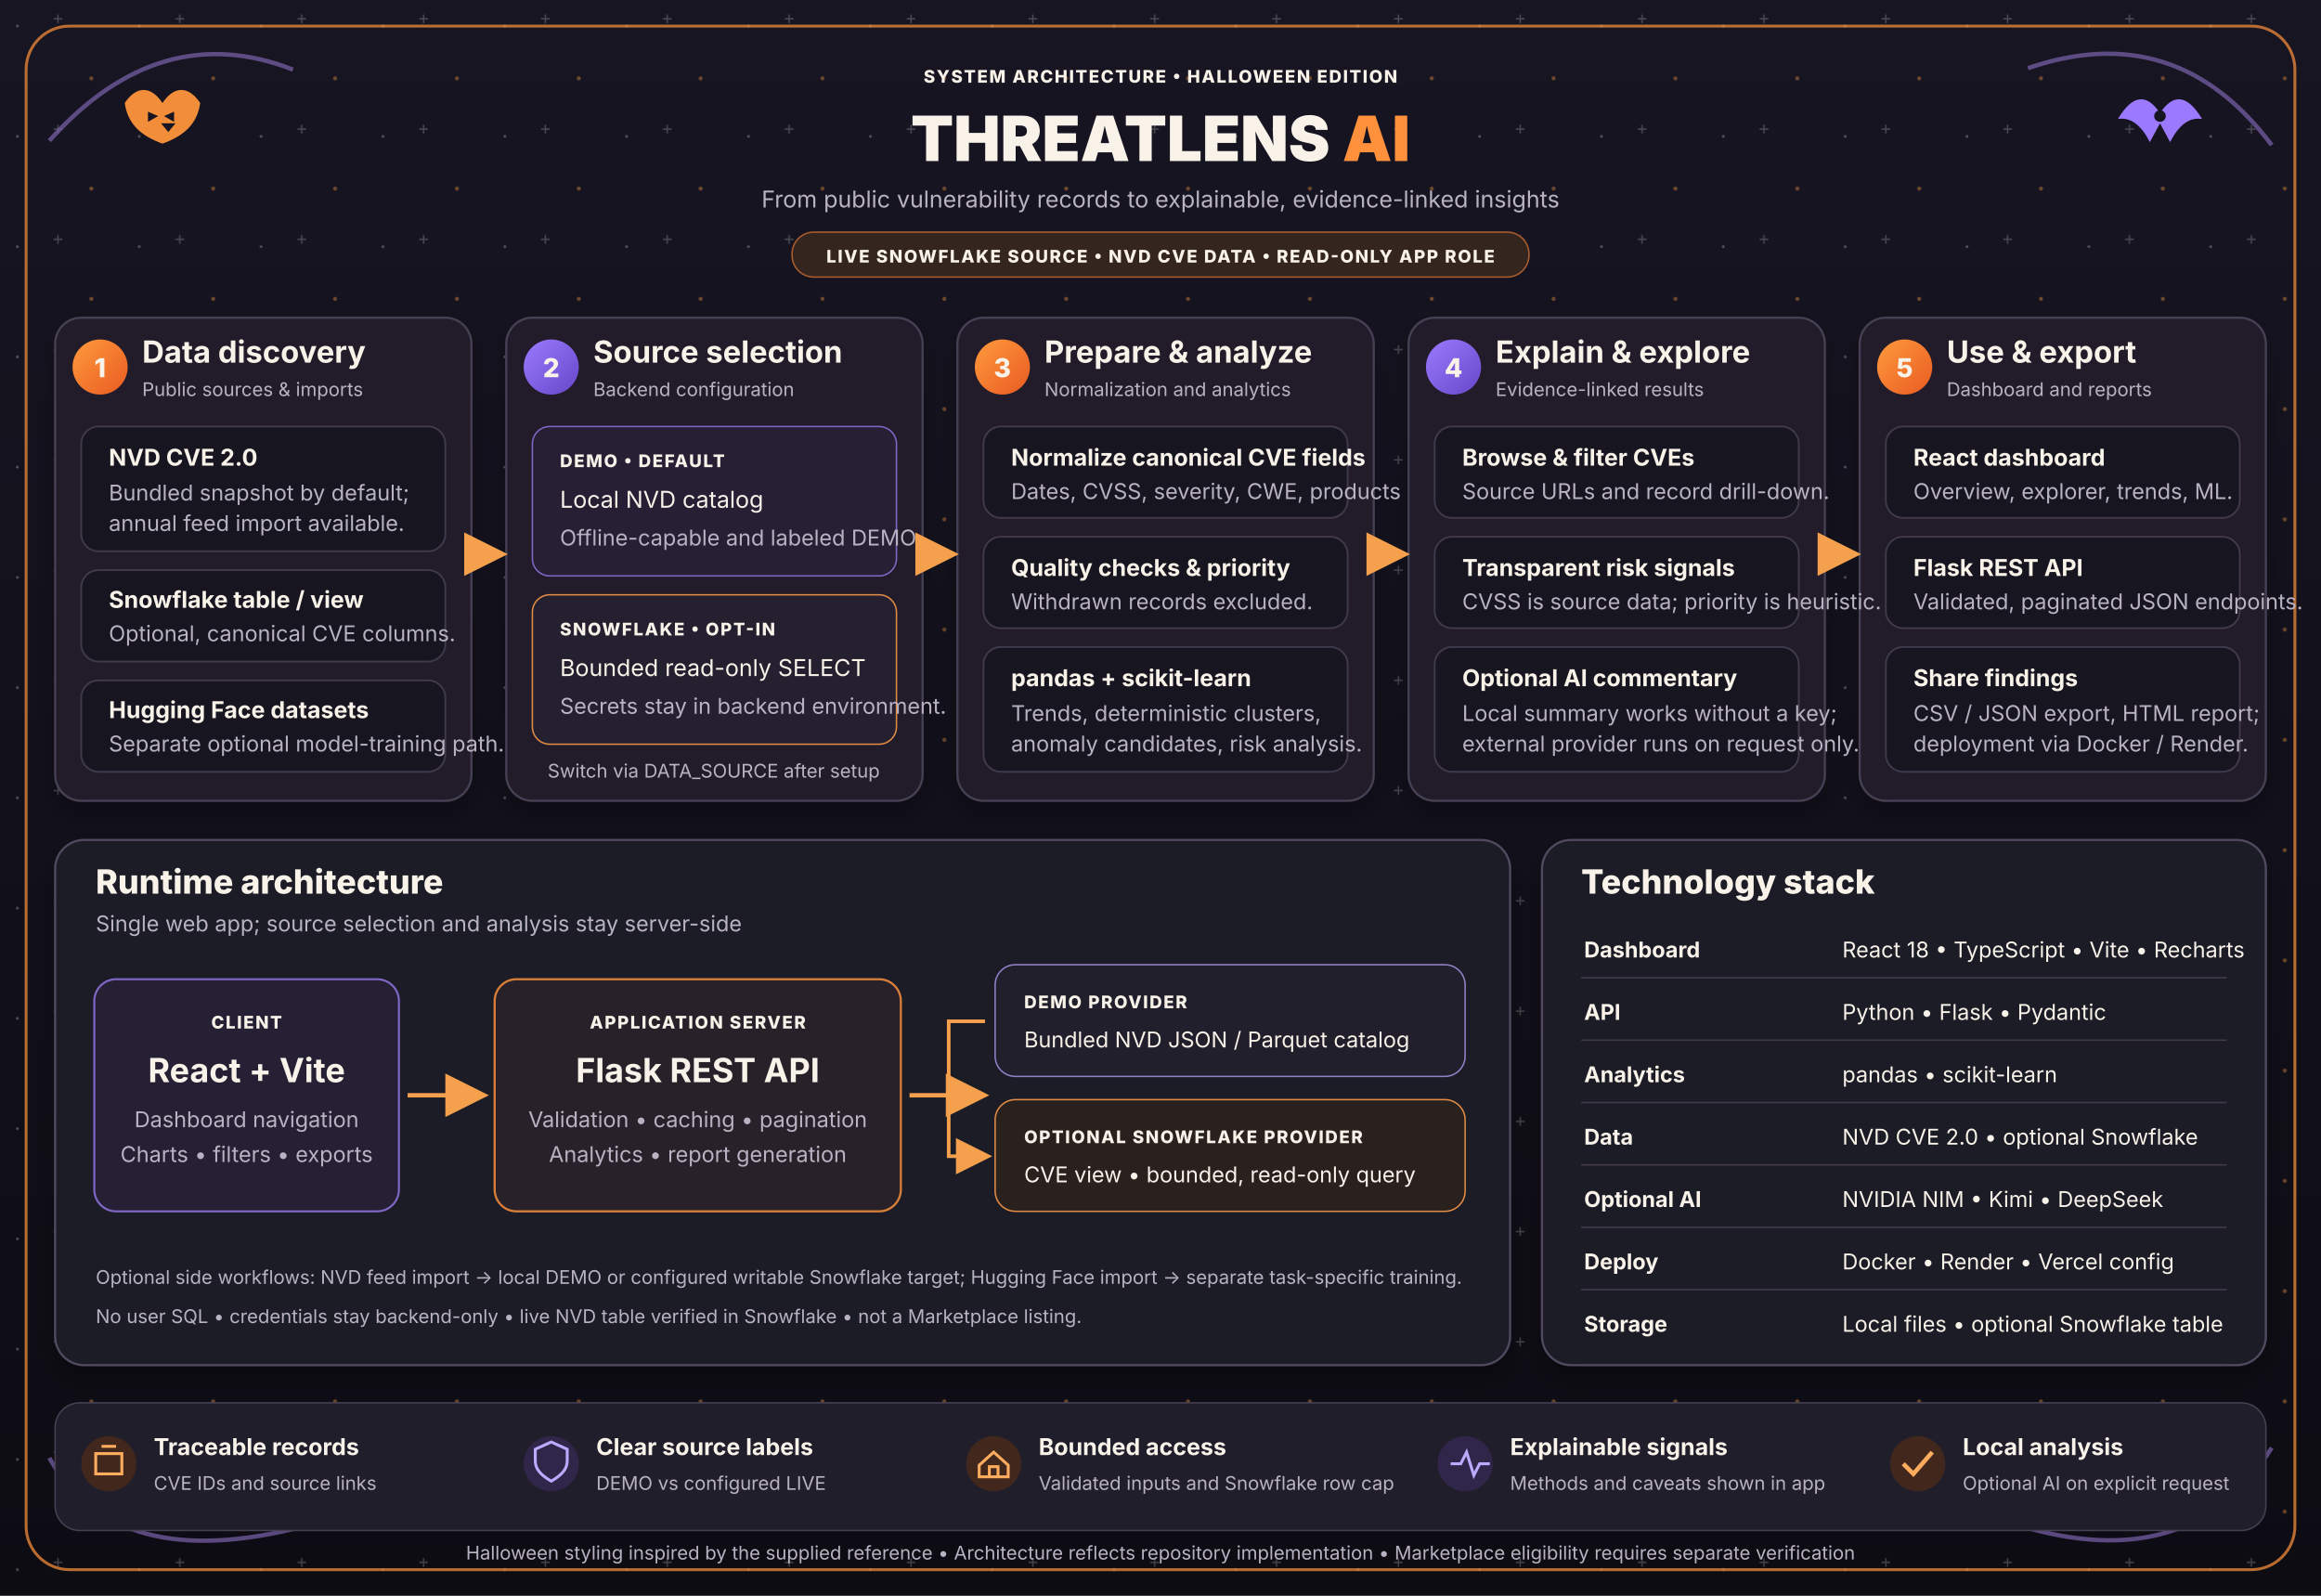
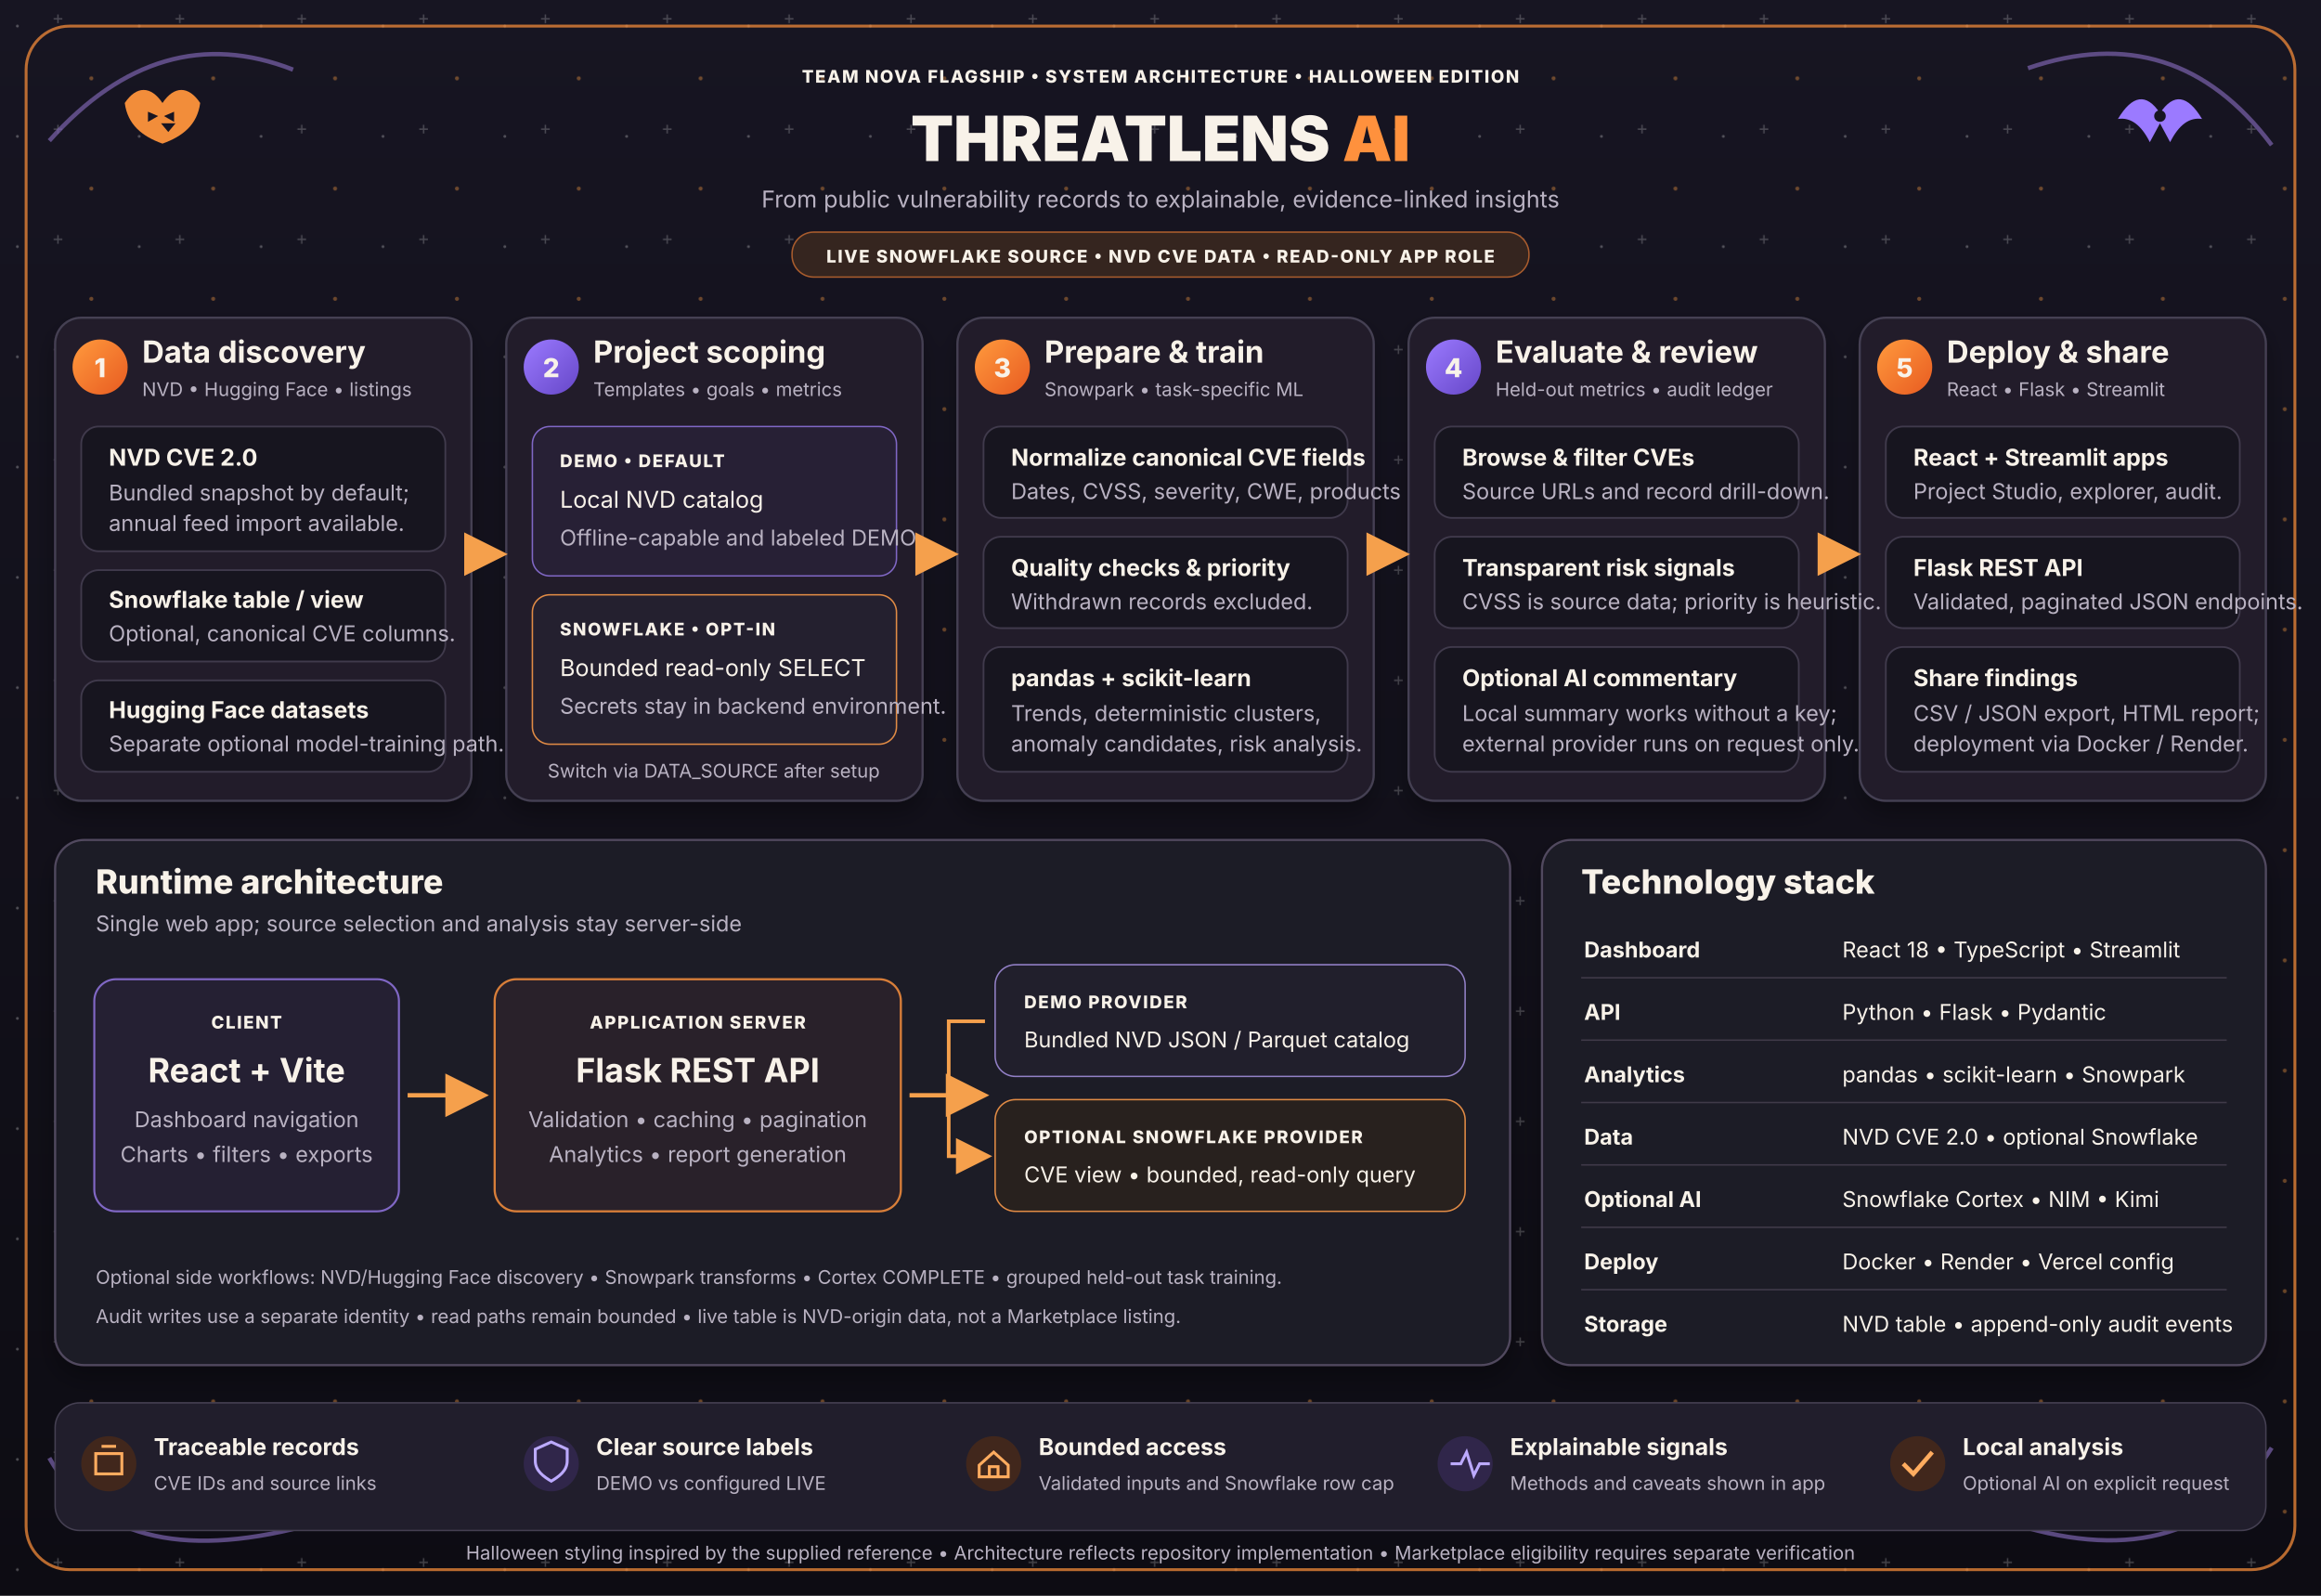
<svg xmlns="http://www.w3.org/2000/svg" width="1600" height="1100" viewBox="0 0 1600 1100" role="img" aria-labelledby="title desc">
  <defs>
    <linearGradient id="bg" x2="0" y2="1">
      <stop stop-color="#171522" />
      <stop offset="1" stop-color="#0d0c13" />
    </linearGradient>
    <linearGradient id="orange" x2="1" y2="1">
      <stop stop-color="#ff9a3d" />
      <stop offset="1" stop-color="#e85b21" />
    </linearGradient>
    <linearGradient id="violet" x2="1" y2="1">
      <stop stop-color="#9b7aff" />
      <stop offset="1" stop-color="#6647c8" />
    </linearGradient>
    <pattern id="stars" width="84" height="76" patternUnits="userSpaceOnUse">
      <circle cx="12" cy="18" r="1" fill="#fff" opacity=".25" />
      <circle cx="63" cy="54" r="1.4" fill="#f79a43" opacity=".38" />
      <path d="M40 10v6m-3-3h6" stroke="#fff" stroke-width="1" opacity=".22" />
    </pattern>
    <filter id="shadow" x="-20%" y="-20%" width="140%" height="150%">
      <feDropShadow dx="0" dy="8" stdDeviation="8" flood-color="#000" flood-opacity=".3" />
    </filter>
    <marker id="arrow" markerWidth="10" markerHeight="10" refX="8" refY="5" orient="auto">
      <path d="M0 0 10 5 0 10z" fill="#f5a04c" />
    </marker>
    <style>
      text{font-family:Inter,"Segoe UI",Arial,sans-serif;fill:#f8f2e9}.muted{fill:#b9b2c2}.tiny{font-size:13px}.small{font-size:15px}.body{font-size:16px}.head{font-size:21px;font-weight:750}.section{font-size:23px;font-weight:800}.tag{font-size:12px;font-weight:800;letter-spacing:1px}.card{fill:#211e2c;stroke:#454052;stroke-width:1.5}.inner{fill:#17151f;stroke:#403a4c;stroke-width:1.2}.line{stroke:#f5a04c;stroke-width:3;fill:none;marker-end:url(#arrow)}.icon{font-size:25px}
    </style>
  </defs>
  <rect width="1600" height="1100" fill="url(#bg)" />
  <rect width="1600" height="1100" fill="url(#stars)" />
  <rect x="18" y="18" width="1564" height="1064" rx="30" fill="none" stroke="#f18a38" stroke-width="2" opacity=".75" />
  <path d="M34 97 Q110 12 202 48 M1398 47 Q1500 12 1566 100 M34 1005 Q80 1086 210 1052 M1390 1051 Q1510 1088 1566 998" fill="none" stroke="#7a62ad" stroke-width="3" opacity=".7" />
  <g transform="translate(86 56)" fill="#f28d3a">
    <path d="M0 15c8-12 18-12 26 0 8-12 18-12 26 0-2 15-12 23-26 28C12 38 2 30 0 15z" />
    <path d="m16 21 7 3-7 4zm18 0-7 3 7 4z" fill="#171522" />
    <path d="m25 29 5 6 5-6z" fill="#171522" />
  </g>
  <g transform="translate(1460 55)" fill="#9b7aff">
    <path d="M0 27Q15 2 29 23Q43 2 58 27Q45 25 36 43L29 30 22 43Q13 25 0 27z" />
    <circle cx="29" cy="25" r="4" fill="#171522" />
  </g>
-   <text x="800" y="57" text-anchor="middle" class="tag" fill="#ffab58">SYSTEM ARCHITECTURE  •  HALLOWEEN EDITION</text>
+   <text x="800" y="57" text-anchor="middle" class="tag" fill="#ffab58">TEAM NOVA FLAGSHIP  •  SYSTEM ARCHITECTURE  •  HALLOWEEN EDITION</text>
  <text x="800" y="111" text-anchor="middle" font-size="43" font-weight="850">THREATLENS <tspan fill="#ff913d">AI</tspan>
  </text>
  <text x="800" y="143" text-anchor="middle" class="body muted">From public vulnerability records to explainable, evidence-linked insights</text>
  <rect x="546" y="160" width="508" height="31" rx="15" fill="#35251f" stroke="#a95c2d" />
  <text x="800" y="181" text-anchor="middle" class="tag" fill="#ffb76d">LIVE SNOWFLAKE SOURCE  •  NVD CVE DATA  •  READ-ONLY APP ROLE</text>
  <g filter="url(#shadow)">
    <rect class="card" x="38" y="219" width="287" height="333" rx="18" />
    <rect class="card" x="349" y="219" width="287" height="333" rx="18" />
    <rect class="card" x="660" y="219" width="287" height="333" rx="18" />
    <rect class="card" x="971" y="219" width="287" height="333" rx="18" />
    <rect class="card" x="1282" y="219" width="280" height="333" rx="18" />
  </g>
  <g>
    <circle cx="69" cy="253" r="19" fill="url(#orange)" />
    <text x="69" y="260" text-anchor="middle" font-size="18" font-weight="800">1</text>
    <text x="98" y="250" class="head">Data discovery</text>
-     <text x="98" y="273" class="tiny muted">Public sources &amp; imports</text>
+     <text x="98" y="273" class="tiny muted">NVD • Hugging Face • listings</text>
    <circle cx="380" cy="253" r="19" fill="url(#violet)" />
    <text x="380" y="260" text-anchor="middle" font-size="18" font-weight="800">2</text>
-     <text x="409" y="250" class="head">Source selection</text>
-     <text x="409" y="273" class="tiny muted">Backend configuration</text>
+     <text x="409" y="250" class="head">Project scoping</text>
+     <text x="409" y="273" class="tiny muted">Templates • goals • metrics</text>
    <circle cx="691" cy="253" r="19" fill="url(#orange)" />
    <text x="691" y="260" text-anchor="middle" font-size="18" font-weight="800">3</text>
-     <text x="720" y="250" class="head">Prepare &amp; analyze</text>
-     <text x="720" y="273" class="tiny muted">Normalization and analytics</text>
+     <text x="720" y="250" class="head">Prepare &amp; train</text>
+     <text x="720" y="273" class="tiny muted">Snowpark • task-specific ML</text>
    <circle cx="1002" cy="253" r="19" fill="url(#violet)" />
    <text x="1002" y="260" text-anchor="middle" font-size="18" font-weight="800">4</text>
-     <text x="1031" y="250" class="head">Explain &amp; explore</text>
-     <text x="1031" y="273" class="tiny muted">Evidence-linked results</text>
+     <text x="1031" y="250" class="head">Evaluate &amp; review</text>
+     <text x="1031" y="273" class="tiny muted">Held-out metrics • audit ledger</text>
    <circle cx="1313" cy="253" r="19" fill="url(#orange)" />
    <text x="1313" y="260" text-anchor="middle" font-size="18" font-weight="800">5</text>
-     <text x="1342" y="250" class="head">Use &amp; export</text>
-     <text x="1342" y="273" class="tiny muted">Dashboard and reports</text>
+     <text x="1342" y="250" class="head">Deploy &amp; share</text>
+     <text x="1342" y="273" class="tiny muted">React • Flask • Streamlit</text>
  </g>
  <rect class="inner" x="56" y="294" width="251" height="86" rx="12" />
  <text x="75" y="321" class="body" font-weight="700">NVD CVE 2.0</text>
  <text x="75" y="345" class="small muted">Bundled snapshot by default;</text>
  <text x="75" y="366" class="small muted">annual feed import available.</text>
  <rect class="inner" x="56" y="393" width="251" height="63" rx="12" />
  <text x="75" y="419" class="body" font-weight="700">Snowflake table / view</text>
  <text x="75" y="442" class="small muted">Optional, canonical CVE columns.</text>
  <rect class="inner" x="56" y="469" width="251" height="63" rx="12" />
  <text x="75" y="495" class="body" font-weight="700">Hugging Face datasets</text>
  <text x="75" y="518" class="small muted">Separate optional model-training path.</text>
  <rect x="367" y="294" width="251" height="103" rx="12" fill="#272035" stroke="#8067c5" />
  <text x="386" y="322" class="tag" fill="#c6b6ff">DEMO  •  DEFAULT</text>
  <text x="386" y="350" class="body">Local NVD catalog</text>
  <text x="386" y="376" class="small muted">Offline-capable and labeled DEMO.</text>
  <rect x="367" y="410" width="251" height="103" rx="12" fill="#24202f" stroke="#e18b45" />
  <text x="386" y="438" class="tag" fill="#ffb66a">SNOWFLAKE  •  OPT-IN</text>
  <text x="386" y="466" class="body">Bounded read-only SELECT</text>
  <text x="386" y="492" class="small muted">Secrets stay in backend environment.</text>
  <text x="492" y="536" text-anchor="middle" class="tiny muted">Switch via DATA_SOURCE after setup</text>
  <rect class="inner" x="678" y="294" width="251" height="63" rx="12" />
  <text x="697" y="321" class="body" font-weight="700">Normalize canonical CVE fields</text>
  <text x="697" y="344" class="small muted">Dates, CVSS, severity, CWE, products</text>
  <rect class="inner" x="678" y="370" width="251" height="63" rx="12" />
  <text x="697" y="397" class="body" font-weight="700">Quality checks &amp; priority</text>
  <text x="697" y="420" class="small muted">Withdrawn records excluded.</text>
  <rect class="inner" x="678" y="446" width="251" height="86" rx="12" />
  <text x="697" y="473" class="body" font-weight="700">pandas + scikit-learn</text>
  <text x="697" y="497" class="small muted">Trends, deterministic clusters,</text>
  <text x="697" y="518" class="small muted">anomaly candidates, risk analysis.</text>
  <rect class="inner" x="989" y="294" width="251" height="63" rx="12" />
  <text x="1008" y="321" class="body" font-weight="700">Browse &amp; filter CVEs</text>
  <text x="1008" y="344" class="small muted">Source URLs and record drill-down.</text>
  <rect class="inner" x="989" y="370" width="251" height="63" rx="12" />
  <text x="1008" y="397" class="body" font-weight="700">Transparent risk signals</text>
  <text x="1008" y="420" class="small muted">CVSS is source data; priority is heuristic.</text>
  <rect class="inner" x="989" y="446" width="251" height="86" rx="12" />
  <text x="1008" y="473" class="body" font-weight="700">Optional AI commentary</text>
  <text x="1008" y="497" class="small muted">Local summary works without a key;</text>
  <text x="1008" y="518" class="small muted">external provider runs on request only.</text>
  <rect class="inner" x="1300" y="294" width="244" height="63" rx="12" />
-   <text x="1319" y="321" class="body" font-weight="700">React dashboard</text>
-   <text x="1319" y="344" class="small muted">Overview, explorer, trends, ML.</text>
+   <text x="1319" y="321" class="body" font-weight="700">React + Streamlit apps</text>
+   <text x="1319" y="344" class="small muted">Project Studio, explorer, audit.</text>
  <rect class="inner" x="1300" y="370" width="244" height="63" rx="12" />
  <text x="1319" y="397" class="body" font-weight="700">Flask REST API</text>
  <text x="1319" y="420" class="small muted">Validated, paginated JSON endpoints.</text>
  <rect class="inner" x="1300" y="446" width="244" height="86" rx="12" />
  <text x="1319" y="473" class="body" font-weight="700">Share findings</text>
  <text x="1319" y="497" class="small muted">CSV / JSON export, HTML report;</text>
  <text x="1319" y="518" class="small muted">deployment via Docker / Render.</text>
  <path class="line" d="M327 382h17" />
  <path class="line" d="M638 382h17" />
  <path class="line" d="M949 382h17" />
  <path class="line" d="M1260 382h17" />
  <rect x="38" y="579" width="1003" height="362" rx="20" fill="#1c1a25" stroke="#51495e" stroke-width="1.5" filter="url(#shadow)" />
  <text x="66" y="616" class="section">Runtime architecture</text>
  <text x="66" y="642" class="small muted">Single web app; source selection and analysis stay server-side</text>
  <rect x="65" y="675" width="210" height="160" rx="15" fill="#252033" stroke="#8067c5" stroke-width="1.4" />
  <text x="170" y="709" text-anchor="middle" class="tag" fill="#c6b6ff">CLIENT</text>
  <text x="170" y="746" text-anchor="middle" font-size="23" font-weight="750">React + Vite</text>
  <text x="170" y="777" text-anchor="middle" class="small muted">Dashboard navigation</text>
  <text x="170" y="801" text-anchor="middle" class="small muted">Charts • filters • exports</text>
  <path class="line" d="M281 755h50" />
  <rect x="341" y="675" width="280" height="160" rx="15" fill="#29212a" stroke="#d87e39" stroke-width="1.5" />
  <text x="481" y="709" text-anchor="middle" class="tag" fill="#ffb66a">APPLICATION SERVER</text>
  <text x="481" y="746" text-anchor="middle" font-size="23" font-weight="750">Flask REST API</text>
  <text x="481" y="777" text-anchor="middle" class="small muted">Validation • caching • pagination</text>
  <text x="481" y="801" text-anchor="middle" class="small muted">Analytics • report generation</text>
  <path class="line" d="M627 755h49" />
  <rect x="686" y="665" width="324" height="77" rx="14" fill="#211f2c" stroke="#9280c6" />
  <text x="706" y="695" class="tag" fill="#c6b6ff">DEMO PROVIDER</text>
  <text x="706" y="722" class="small">Bundled NVD JSON / Parquet catalog</text>
  <rect x="686" y="758" width="324" height="77" rx="14" fill="#28211e" stroke="#e18b45" />
  <text x="706" y="788" class="tag" fill="#ffb66a">OPTIONAL SNOWFLAKE PROVIDER</text>
  <text x="706" y="815" class="small">CVE view • bounded, read-only query</text>
  <path d="M654 755v-51h25m-25 51v42h25" fill="none" stroke="#f5a04c" stroke-width="2.5" marker-end="url(#arrow)" />
-   <text x="66" y="885" class="tiny muted">Optional side workflows: NVD feed import → local DEMO or configured writable Snowflake target; Hugging Face import → separate task-specific training.</text>
-   <text x="66" y="912" class="tiny muted">No user SQL • credentials stay backend-only • live NVD table verified in Snowflake • not a Marketplace listing.</text>
+   <text x="66" y="885" class="tiny muted">Optional side workflows: NVD/Hugging Face discovery • Snowpark transforms • Cortex COMPLETE • grouped held-out task training.</text>
+   <text x="66" y="912" class="tiny muted">Audit writes use a separate identity • read paths remain bounded • live table is NVD-origin data, not a Marketplace listing.</text>
  <rect x="1063" y="579" width="499" height="362" rx="20" fill="#1c1a25" stroke="#51495e" stroke-width="1.5" filter="url(#shadow)" />
  <text x="1090" y="616" class="section">Technology stack</text>
  <g class="small">
    <text x="1092" y="660" fill="#ffb66a" font-weight="700">Dashboard</text>
-     <text x="1270" y="660">React 18 • TypeScript • Vite • Recharts</text>
+     <text x="1270" y="660">React 18 • TypeScript • Streamlit</text>
    <path d="M1090 674h445" stroke="#403a49" />
    <text x="1092" y="703" fill="#ffb66a" font-weight="700">API</text>
    <text x="1270" y="703">Python • Flask • Pydantic</text>
    <path d="M1090 717h445" stroke="#403a49" />
    <text x="1092" y="746" fill="#ffb66a" font-weight="700">Analytics</text>
-     <text x="1270" y="746">pandas • scikit-learn</text>
+     <text x="1270" y="746">pandas • scikit-learn • Snowpark</text>
    <path d="M1090 760h445" stroke="#403a49" />
    <text x="1092" y="789" fill="#ffb66a" font-weight="700">Data</text>
    <text x="1270" y="789">NVD CVE 2.0 • optional Snowflake</text>
    <path d="M1090 803h445" stroke="#403a49" />
    <text x="1092" y="832" fill="#ffb66a" font-weight="700">Optional AI</text>
-     <text x="1270" y="832">NVIDIA NIM • Kimi • DeepSeek</text>
+     <text x="1270" y="832">Snowflake Cortex • NIM • Kimi</text>
    <path d="M1090 846h445" stroke="#403a49" />
    <text x="1092" y="875" fill="#ffb66a" font-weight="700">Deploy</text>
    <text x="1270" y="875">Docker • Render • Vercel config</text>
    <path d="M1090 889h445" stroke="#403a49" />
    <text x="1092" y="918" fill="#ffb66a" font-weight="700">Storage</text>
-     <text x="1270" y="918">Local files • optional Snowflake table</text>
+     <text x="1270" y="918">NVD table • append-only audit events</text>
  </g>
  <rect x="38" y="967" width="1524" height="88" rx="17" fill="#211e2c" stroke="#454052" />
  <g>
    <circle cx="75" cy="1009" r="19" fill="#41271c" />
    <path d="M66 1002h18v14H66zm4-5h10" fill="none" stroke="#ffac5f" stroke-width="2" />
    <text x="106" y="1003" class="body" font-weight="750">Traceable records</text>
    <text x="106" y="1027" class="tiny muted">CVE IDs and source links</text>
    <circle cx="380" cy="1009" r="19" fill="#30264a" />
    <path d="m380 994 11 5v8c0 7-6 11-11 14-5-3-11-7-11-14v-8z" fill="none" stroke="#bcaaff" stroke-width="2" />
    <text x="411" y="1003" class="body" font-weight="750">Clear source labels</text>
    <text x="411" y="1027" class="tiny muted">DEMO vs configured LIVE</text>
    <circle cx="685" cy="1009" r="19" fill="#41271c" />
    <path d="M675 1018v-8l10-9 10 9v8zm7 0v-7h6v7" fill="none" stroke="#ffac5f" stroke-width="2" />
    <text x="716" y="1003" class="body" font-weight="750">Bounded access</text>
    <text x="716" y="1027" class="tiny muted">Validated inputs and Snowflake row cap</text>
    <circle cx="1010" cy="1009" r="19" fill="#30264a" />
    <path d="M1000 1009h7l4-8 5 16 4-8h7" fill="none" stroke="#bcaaff" stroke-width="2" />
    <text x="1041" y="1003" class="body" font-weight="750">Explainable signals</text>
    <text x="1041" y="1027" class="tiny muted">Methods and caveats shown in app</text>
    <circle cx="1322" cy="1009" r="19" fill="#41271c" />
    <path d="m1312 1009 7 7 13-15" fill="none" stroke="#ffac5f" stroke-width="3" />
    <text x="1353" y="1003" class="body" font-weight="750">Local analysis</text>
    <text x="1353" y="1027" class="tiny muted">Optional AI on explicit request</text>
  </g>
  <text x="800" y="1075" text-anchor="middle" class="tiny muted">Halloween styling inspired by the supplied reference • Architecture reflects repository implementation • Marketplace eligibility requires separate verification</text>
</svg>
